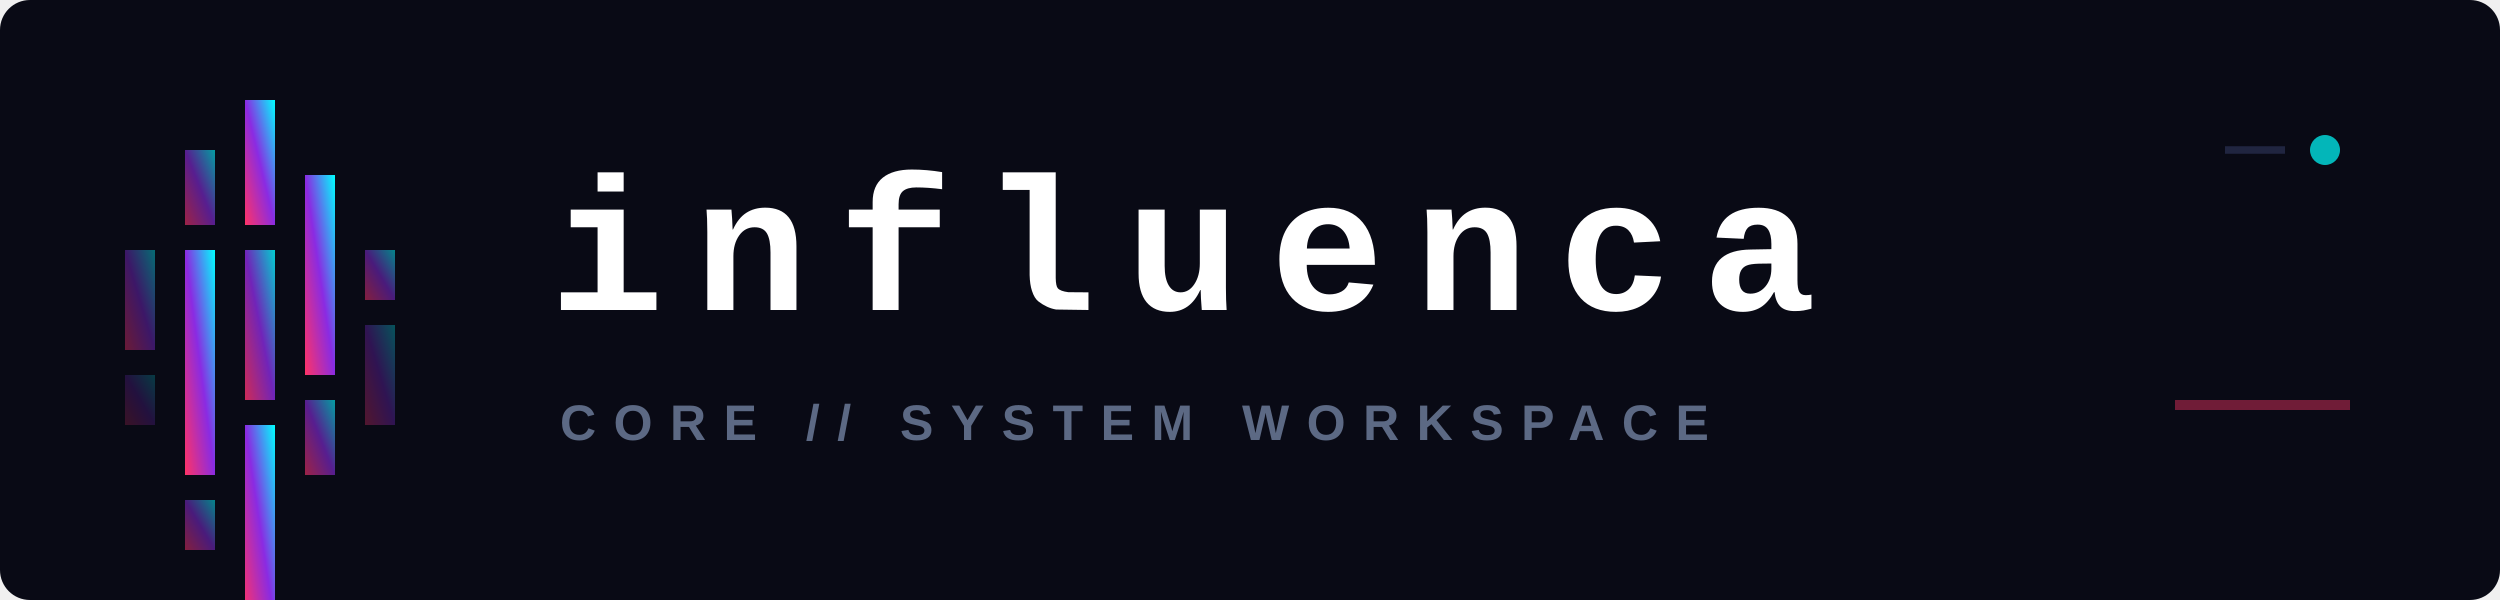
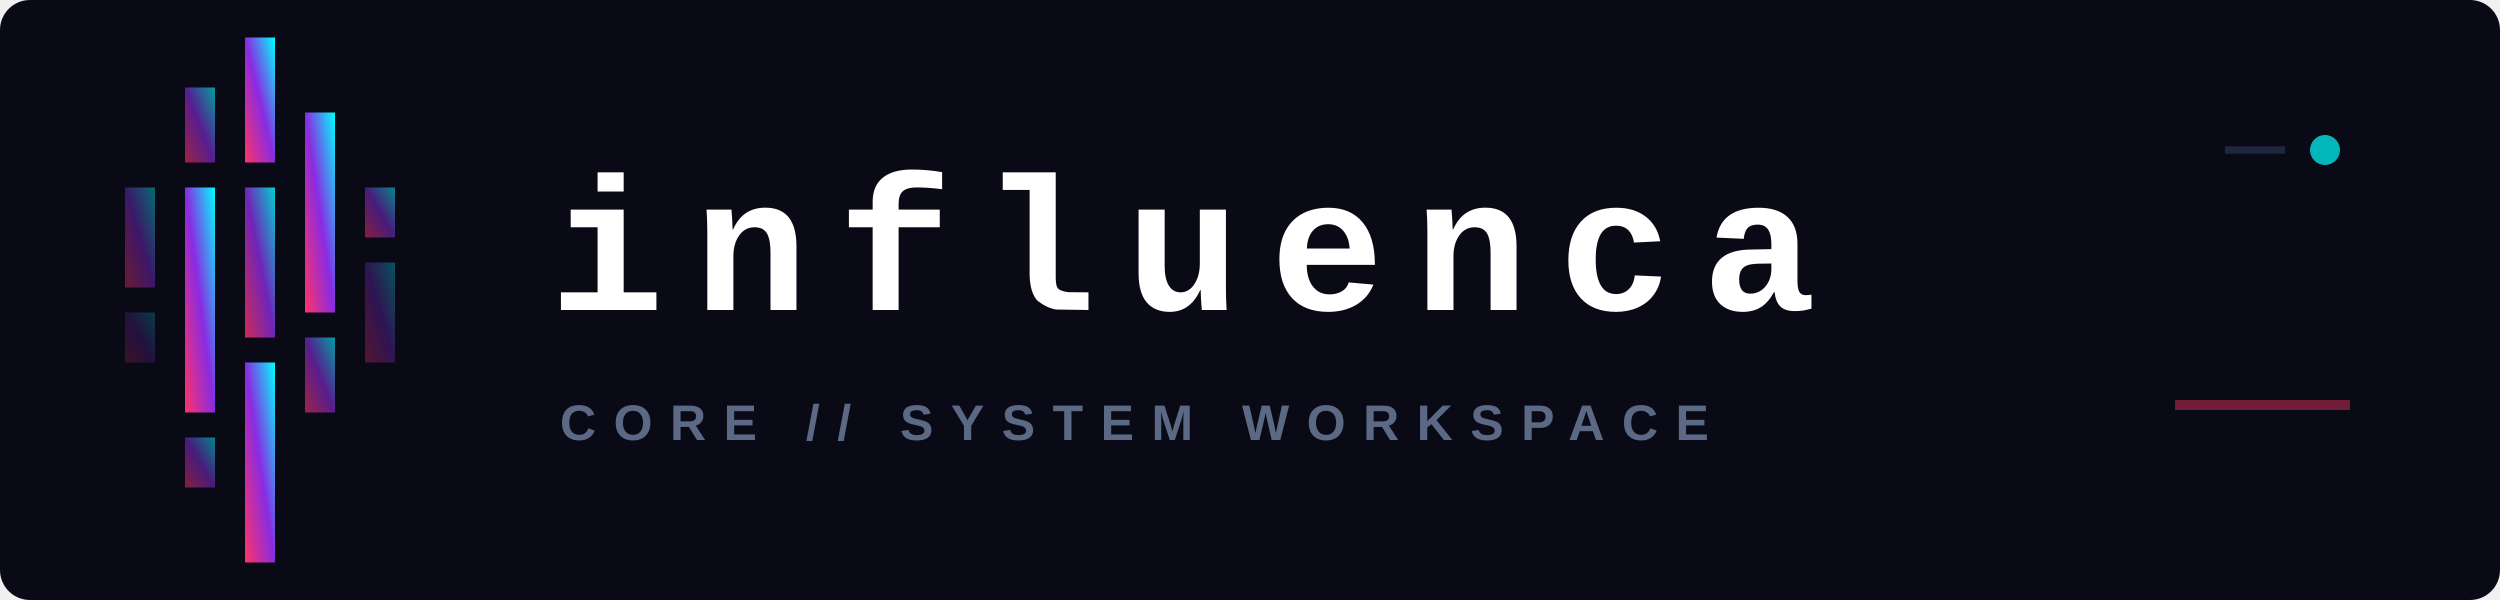
<svg xmlns="http://www.w3.org/2000/svg" viewBox="0 0 500 120" width="100%" height="100%">
  <defs>
    <linearGradient id="gridStream" x1="0%" y1="100%" x2="100%" y2="0%">
      <stop offset="0%" stop-color="#ff3366" />
      <stop offset="50%" stop-color="#8a2be2" />
      <stop offset="100%" stop-color="#00ffff" />
    </linearGradient>
    <linearGradient id="glimmerGradient" x1="0%" y1="0%" x2="100%" y2="0%">
      <stop offset="0%" stop-color="white" stop-opacity="0" />
      <stop offset="50%" stop-color="white" stop-opacity="0.6" />
      <stop offset="100%" stop-color="white" stop-opacity="0" />
    </linearGradient>
+     <linearGradient id="shimmerGradient" x1="-150%" y1="0%" x2="0%" y2="0%">
+       <stop offset="0%" stop-color="#ffffff" />
+       <stop offset="25%" stop-color="#ffffff" />
+       <stop offset="42%" stop-color="#ff3366" />
+       <stop offset="50%" stop-color="#ffffff" />
+       <stop offset="58%" stop-color="#00ffff" />
+       <stop offset="75%" stop-color="#ffffff" />
+       <stop offset="100%" stop-color="#ffffff" />
+       <animate attributeName="x1" values="-150%; 150%; 150%" keyTimes="0; 0.7; 1" dur="4s" repeatCount="indefinite" calcMode="spline" keySplines="0.42 0 0.58 1; 0 0 1 1" />
+       <animate attributeName="x2" values="0%; 300%; 300%" keyTimes="0; 0.7; 1" dur="4s" repeatCount="indefinite" calcMode="spline" keySplines="0.42 0 0.58 1; 0 0 1 1" />
+     </linearGradient>
    <mask id="glimmerMask">
      <use href="#monogram-array" fill="white" />
    </mask>
  </defs>
  <rect width="100%" height="100%" fill="#090a15" rx="6" />
-   <g id="monogram-array" transform="translate(52, 72.5)">
+   <g id="monogram-array" transform="translate(52, 60)">
    <g>
      <animateTransform attributeName="transform" type="scale" values="1; 1.08; 1; 1.12; 1; 1" keyTimes="0; 0.14; 0.28; 0.42; 0.70; 1" dur="1.8s" repeatCount="indefinite" calcMode="spline" keySplines="0.42 0 0.58 1; 0.42 0 0.58 1; 0.42 0 0.58 1; 0.42 0 0.58 1; 0.42 0 0.58 1" />
      <g transform="translate(-27, -52.5)">
        <rect x="0" y="30" width="6" height="20" fill="url(#gridStream)" opacity="0.4" />
        <rect x="0" y="55" width="6" height="10" fill="url(#gridStream)" opacity="0.2" />
        <rect x="12" y="10" width="6" height="15" fill="url(#gridStream)" opacity="0.6" />
        <rect x="12" y="30" width="6" height="45" fill="url(#gridStream)" />
        <rect x="12" y="80" width="6" height="10" fill="url(#gridStream)" opacity="0.5" />
        <rect x="24" y="0" width="6" height="25" fill="url(#gridStream)" />
        <rect x="24" y="30" width="6" height="30" fill="url(#gridStream)" opacity="0.8" />
        <rect x="24" y="65" width="6" height="40" fill="url(#gridStream)" />
        <rect x="36" y="15" width="6" height="40" fill="url(#gridStream)" />
        <rect x="36" y="60" width="6" height="15" fill="url(#gridStream)" opacity="0.6" />
        <rect x="48" y="30" width="6" height="10" fill="url(#gridStream)" opacity="0.5" />
        <rect x="48" y="45" width="6" height="20" fill="url(#gridStream)" opacity="0.3" />
      </g>
    </g>
  </g>
  <g id="brand-typography">
-     <text x="110" y="62" font-family="monospace, Courier New, sans-serif" font-weight="900" font-size="38" fill="#ffffff" letter-spacing="6">
+     <text x="110" y="62" font-family="monospace, Courier New, sans-serif" font-weight="900" font-size="38" fill="url(#shimmerGradient)" letter-spacing="6">
      influenca
    </text>
    <text x="112" y="88" font-family="Arial, Helvetica, sans-serif" font-weight="600" font-size="10" fill="#5c6984" letter-spacing="3.5">
      CORE // SYSTEM WORKSPACE
+       <animate attributeName="opacity" values="0.45; 0.75; 0.45; 0.85; 0.45; 0.45" keyTimes="0; 0.14; 0.28; 0.42; 0.70; 1" dur="1.8s" repeatCount="indefinite" calcMode="spline" keySplines="0.42 0 0.58 1; 0.42 0 0.58 1; 0.42 0 0.58 1; 0.42 0 0.58 1; 0.42 0 0.58 1" />
    </text>
  </g>
  <g id="ui-accents" opacity="0.7">
    <circle cx="465" cy="30" r="3" fill="#00ffff" />
    <line x1="445" y1="30" x2="457" y2="30" stroke="#2a3052" stroke-width="1.5" />
    <rect x="435" y="80" width="35" height="2" fill="#ff3366" opacity="0.6" />
  </g>
</svg>
